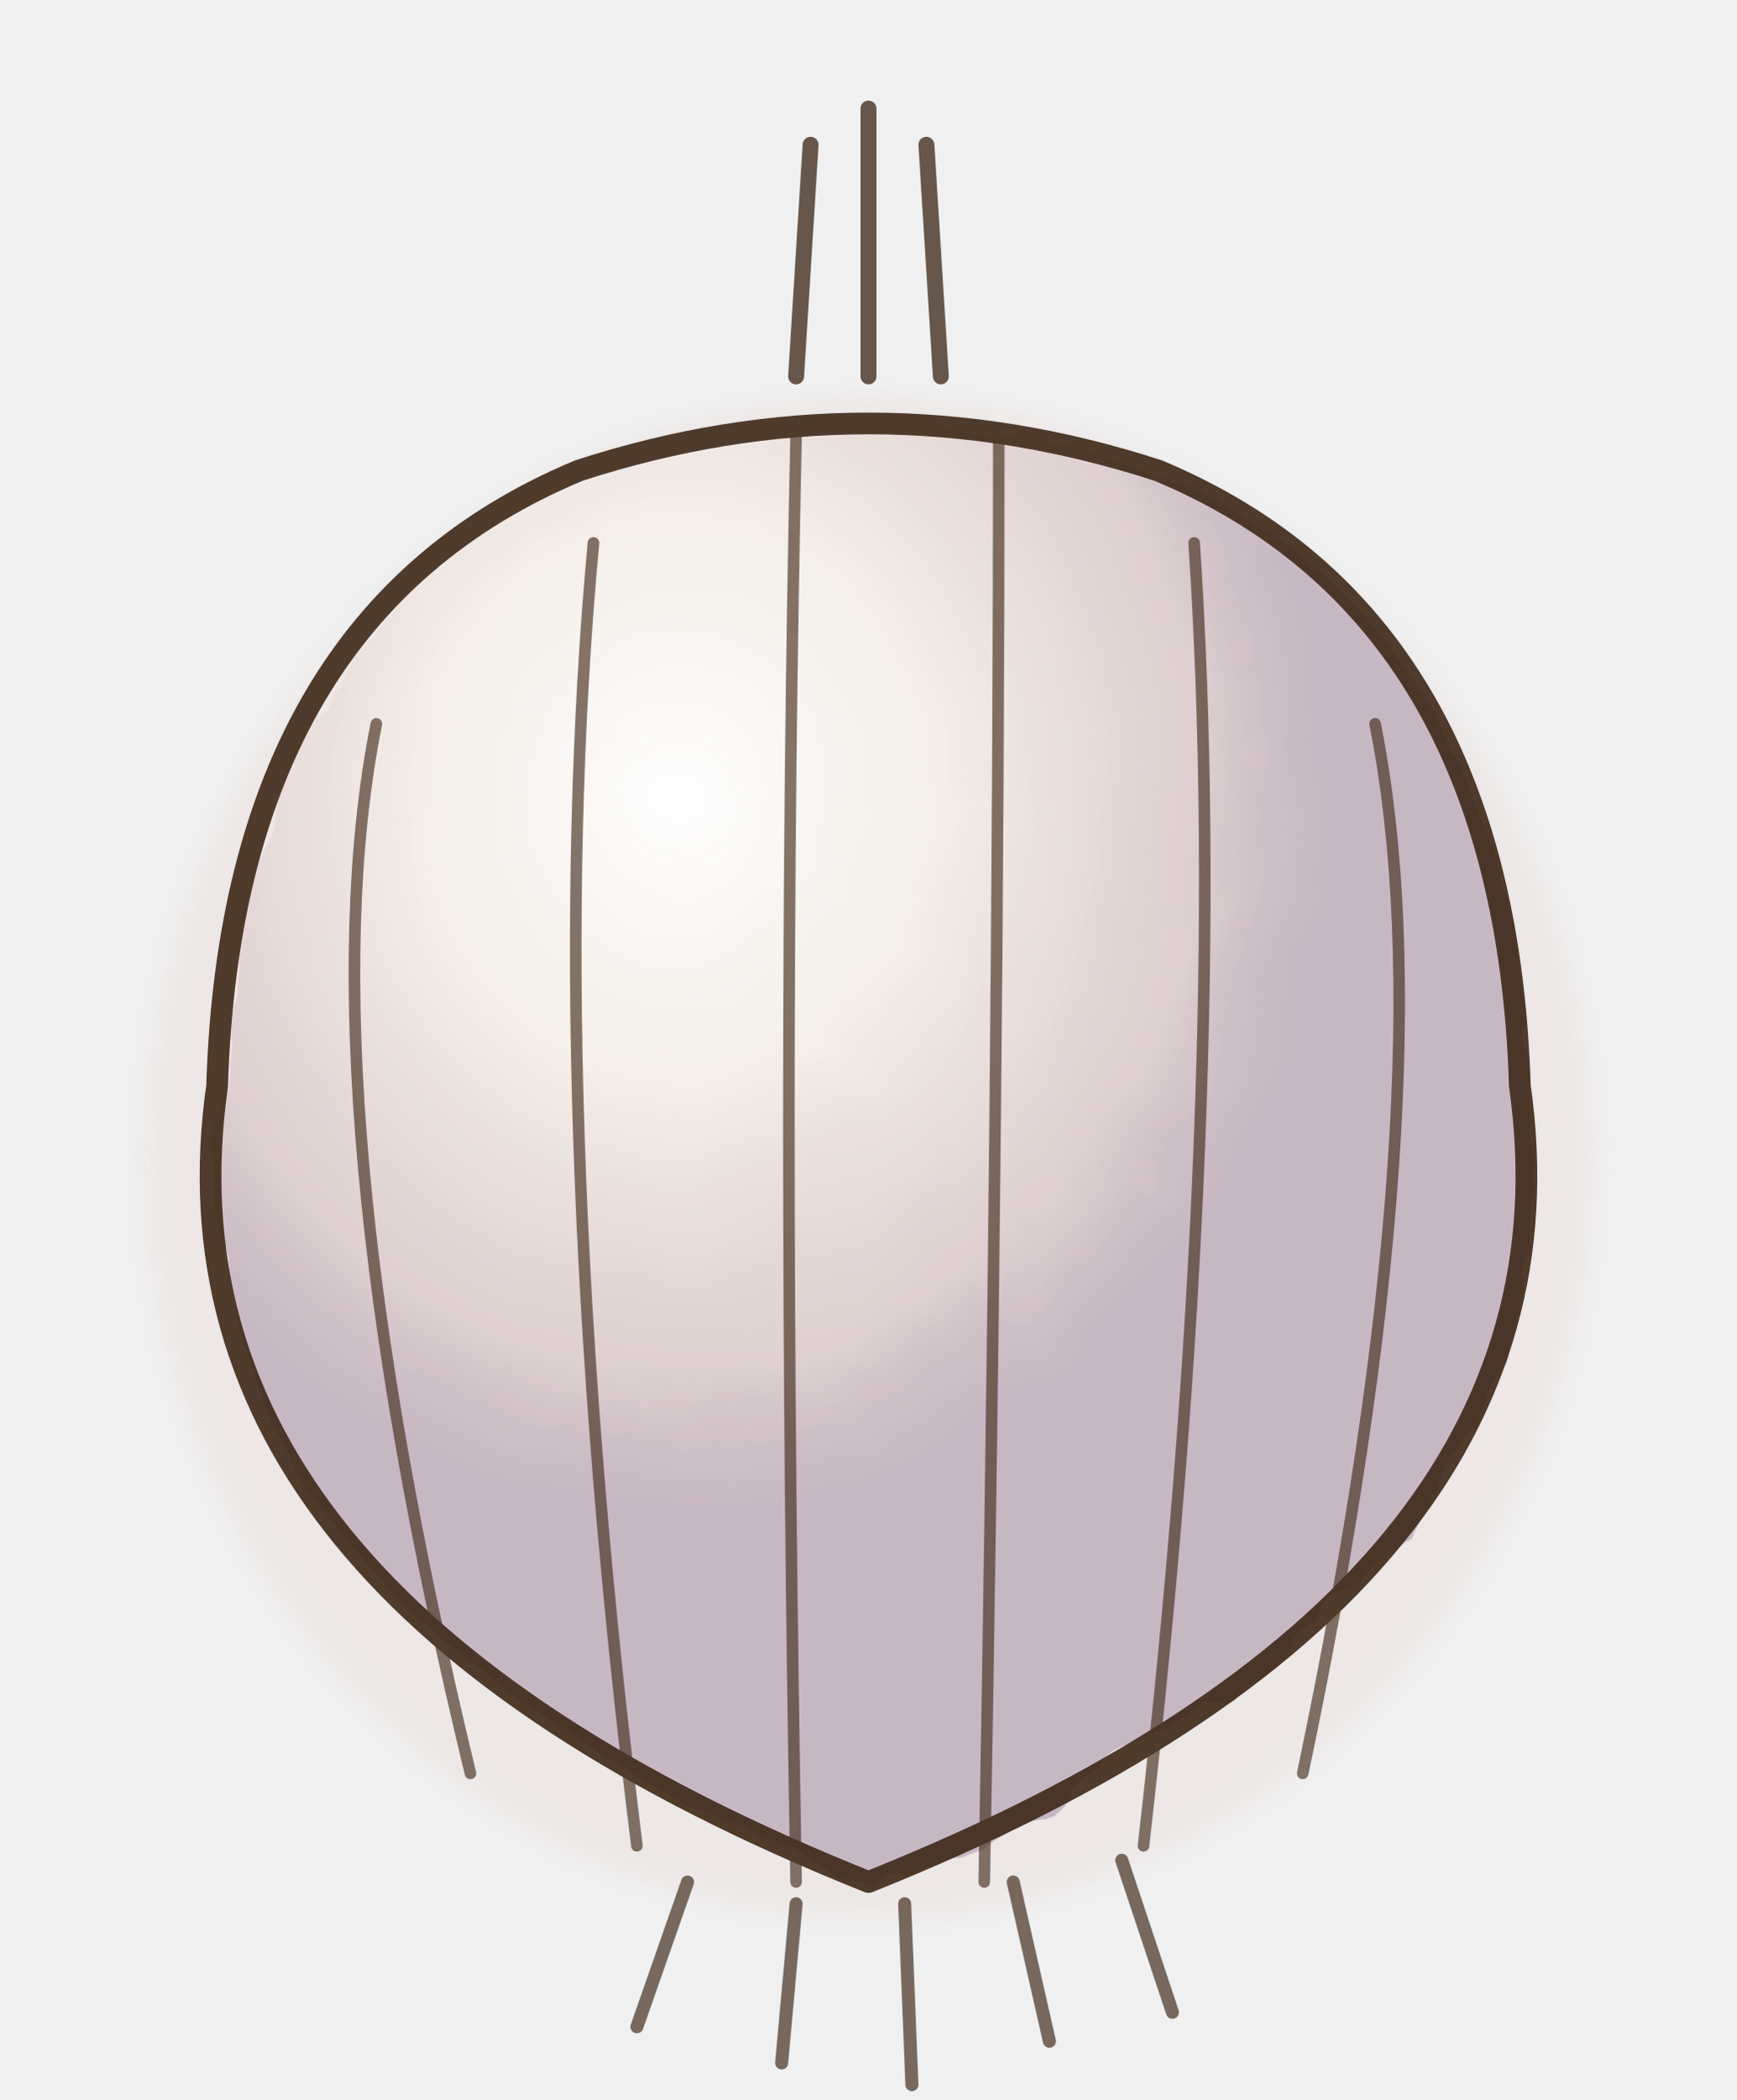
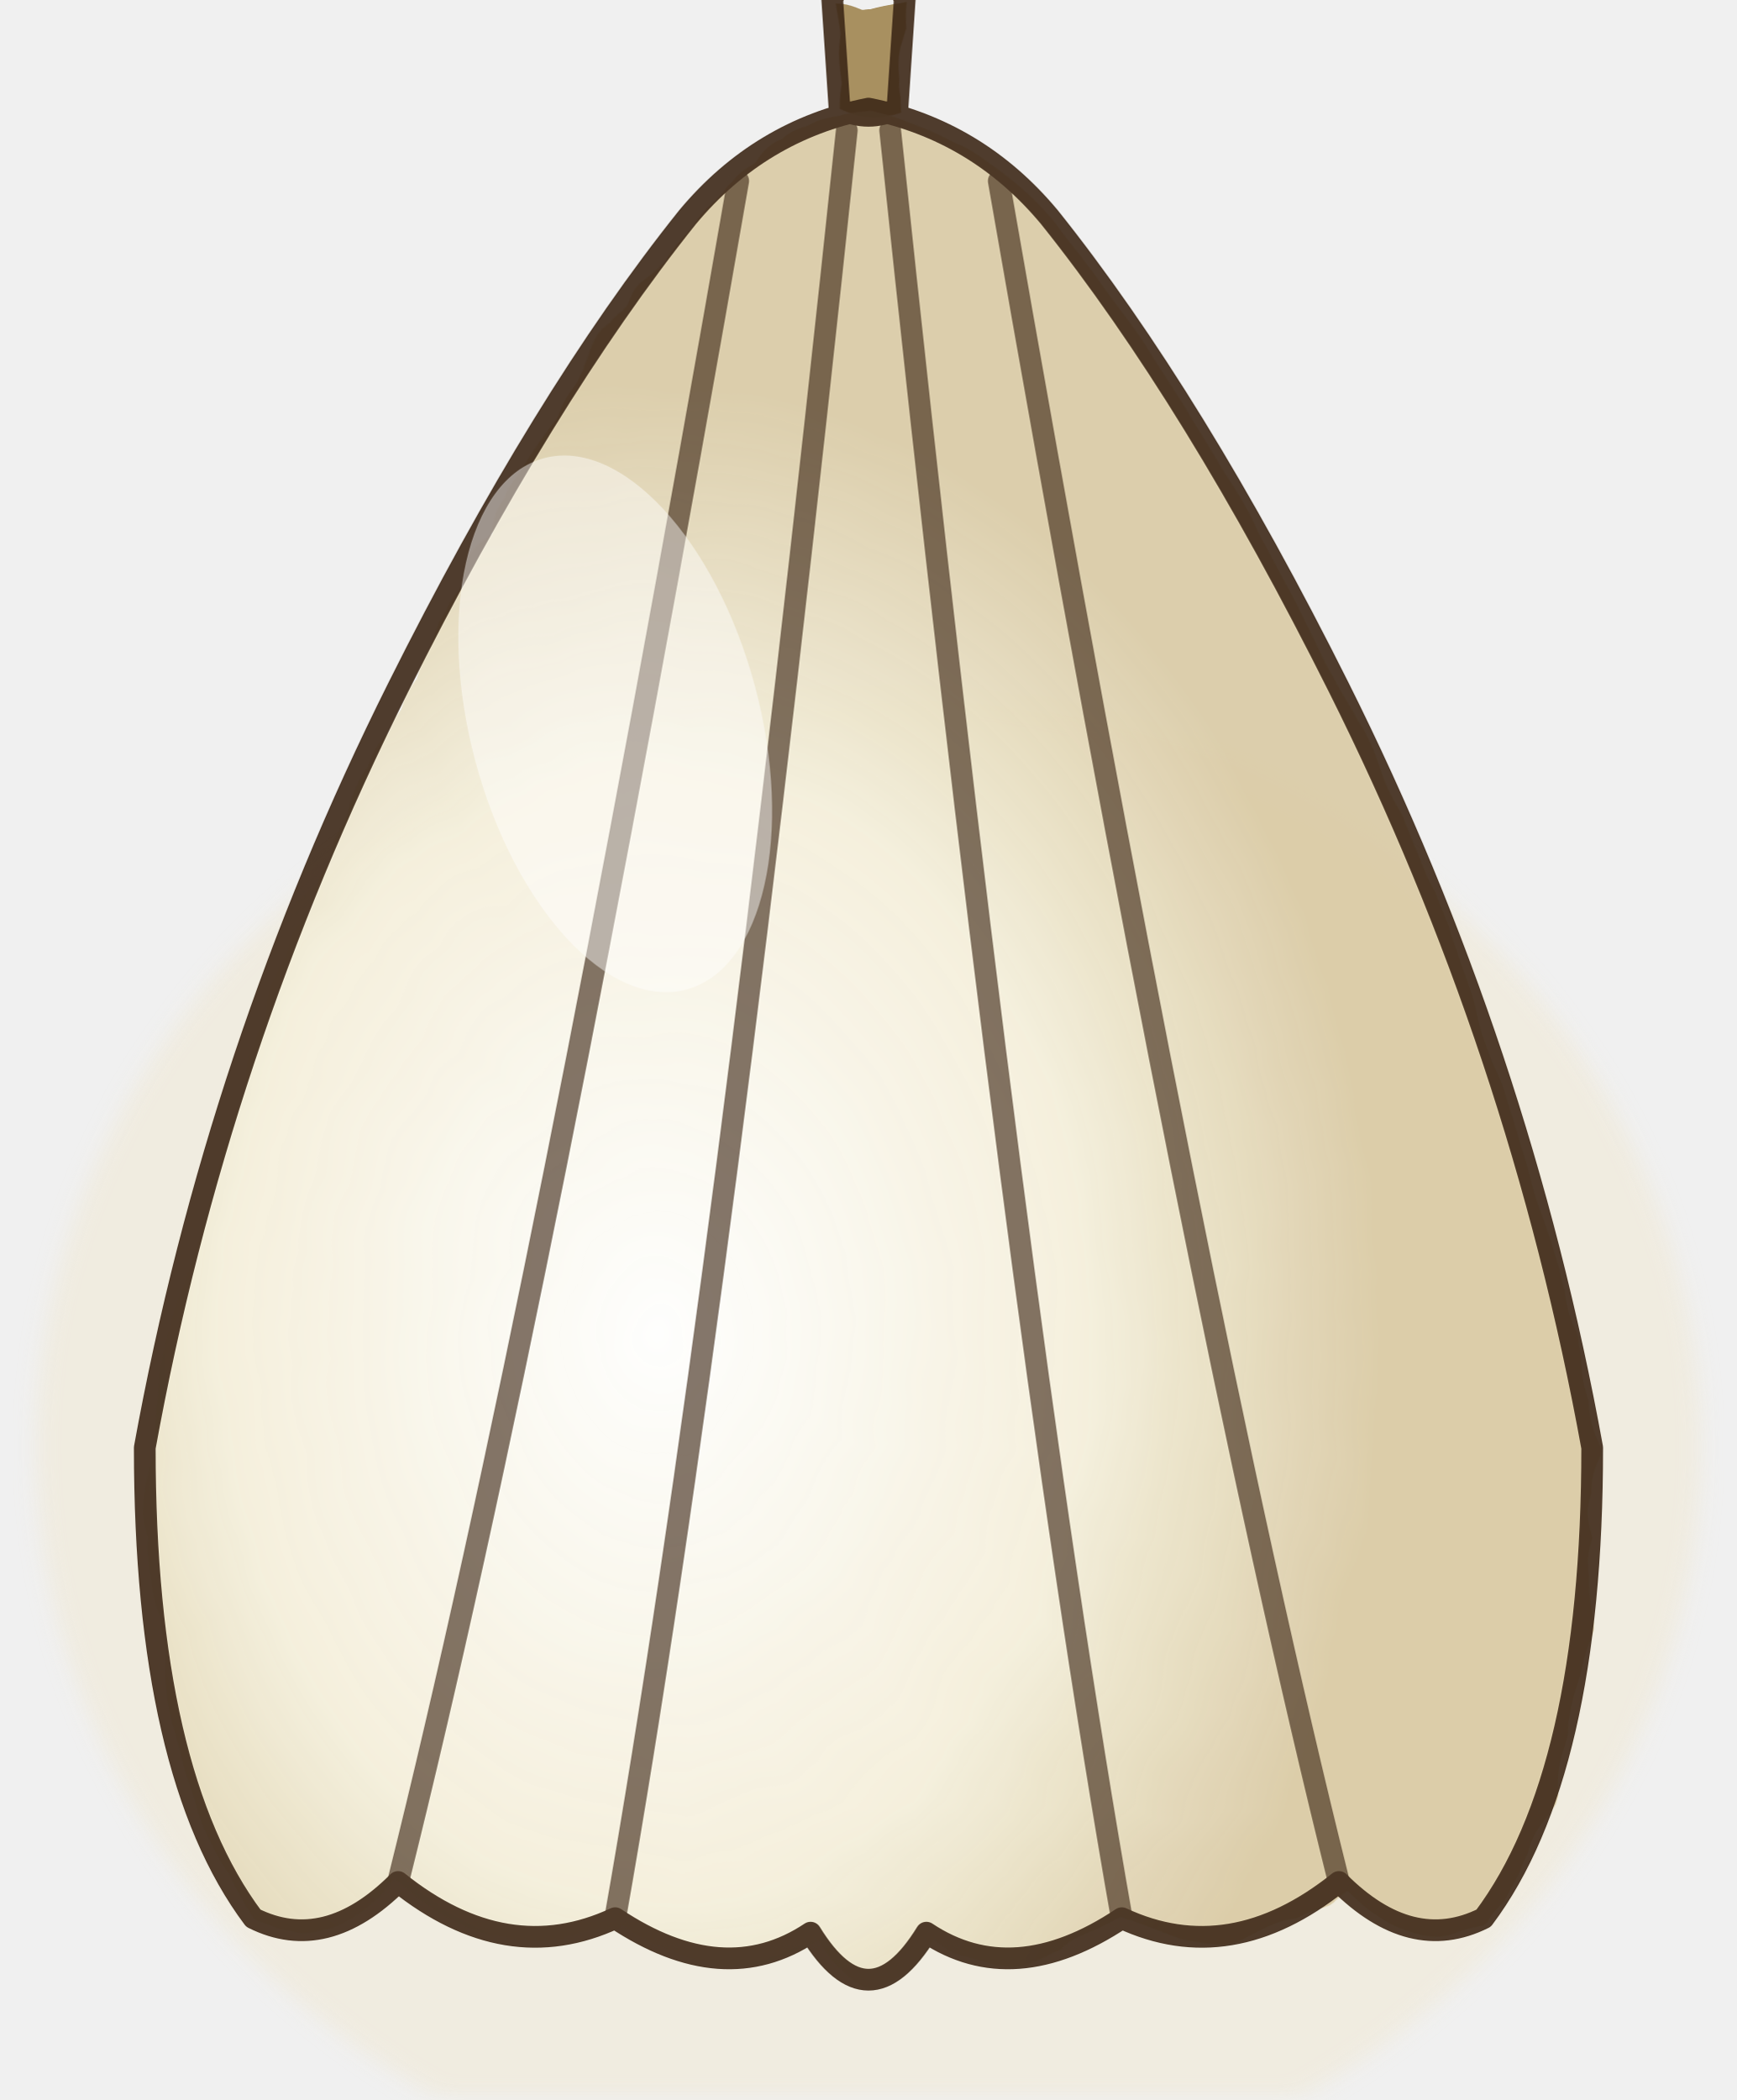
<svg xmlns="http://www.w3.org/2000/svg" viewBox="-120 -150 240 290" font-family="Noto Sans CJK JP, sans-serif">
  <defs>
-     <radialGradient id="wcBodyGarlic" cx="35%" cy="25%">
+     <radialGradient id="wcBodyGarlic" cx="35%" cy="65%">
      <stop offset="0%" stop-color="#FFFFFF" stop-opacity="0.95" />
-       <stop offset="40%" stop-color="#F5EFE8" stop-opacity="0.9" />
-       <stop offset="80%" stop-color="#D8C8C8" stop-opacity="0.75" />
-       <stop offset="100%" stop-color="#A088A0" stop-opacity="0.5" />
-     </radialGradient>
-     <radialGradient id="wcLeafGarlic" cx="50%" cy="20%">
-       <stop offset="0%" stop-color="#9BCB7A" stop-opacity="0.9" />
-       <stop offset="60%" stop-color="#5D8F3D" stop-opacity="0.7" />
-       <stop offset="100%" stop-color="#2C5F2D" stop-opacity="0.5" />
+       <stop offset="60%" stop-color="#F5F0DC" stop-opacity="0.9" />
+       <stop offset="100%" stop-color="#D8C8A0" stop-opacity="0.85" />
    </radialGradient>
    <filter id="wcRoughGarlic" x="-10%" y="-10%" width="120%" height="120%">
-       <feTurbulence baseFrequency="0.04" numOctaves="3" seed="43" />
-       <feDisplacementMap in="SourceGraphic" scale="4" />
+       <feTurbulence baseFrequency="0.04" numOctaves="3" seed="21" />
+       <feDisplacementMap in="SourceGraphic" scale="3" />
    </filter>
    <filter id="wcBlurGarlic">
      <feGaussianBlur stdDeviation="1.5" />
    </filter>
  </defs>
  <g filter="url(#wcBlurGarlic)" opacity="0.4">
-     <ellipse cx="0" cy="10" rx="100" ry="105" fill="#E8DCD8" />
+     <ellipse cx="0" cy="50" rx="115" ry="105" fill="#F0E5C8" />
  </g>
  <g filter="url(#wcRoughGarlic)">
-     <path d="M -90 0 Q -100 70 0 110 Q 100 70 90 0 Q 88 -65 40 -85 Q 0 -98 -40 -85 Q -88 -65 -90 0 Z" fill="url(#wcBodyGarlic)" />
+     <path d="M -5 -150 Q 0 -165 5 -150 L 4 -135 Q 0 -133 -4 -135 Z" fill="#A89060" />
+   </g>
+   <g filter="url(#wcRoughGarlic)">
+     <path d="M 0 -135                Q -15 -132 -25 -120                Q -45 -95 -65 -55                Q -90 -5 -100 50                Q -100 95 -85 115                Q -75 120 -65 110                Q -50 122 -35 115                Q -20 125 -8 117                Q 0 130 8 117                Q 20 125 35 115                Q 50 122 65 110                Q 75 120 85 115                Q 100 95 100 50                Q 90 -5 65 -55                Q 45 -95 25 -120                Q 15 -132 0 -135 Z" fill="url(#wcBodyGarlic)" />
  </g>
  <g stroke="#3D2817" stroke-width="3" fill="none" stroke-linecap="round" stroke-linejoin="round" opacity="0.9">
-     <path d="M -90 0 Q -100 70 0 110 Q 100 70 90 0 Q 88 -65 40 -85 Q 0 -98 -40 -85 Q -88 -65 -90 0 Z" />
-     <path d="M -10 -98 L -8 -130" opacity="0.85" stroke-width="2.2" />
-     <path d="M 0 -98 L 0 -135" opacity="0.85" stroke-width="2.2" />
-     <path d="M 10 -98 L 8 -130" opacity="0.85" stroke-width="2.2" />
-     <path d="M -68 -50 Q -78 0 -55 95" opacity="0.7" stroke-width="1.6" />
-     <path d="M -38 -75 Q -45 0 -32 105" opacity="0.7" stroke-width="1.6" />
-     <path d="M -10 -90 Q -12 0 -10 110" opacity="0.7" stroke-width="1.6" />
-     <path d="M 18 -90 Q 18 0 16 110" opacity="0.7" stroke-width="1.6" />
-     <path d="M 45 -75 Q 50 0 38 105" opacity="0.7" stroke-width="1.6" />
-     <path d="M 70 -50 Q 80 0 60 95" opacity="0.7" stroke-width="1.6" />
-     <path d="M -25 110 L -32 130" opacity="0.75" stroke-width="1.8" />
-     <path d="M -10 113 L -12 135" opacity="0.75" stroke-width="1.8" />
-     <path d="M 5 113 L 6 138" opacity="0.75" stroke-width="1.8" />
-     <path d="M 20 110 L 25 132" opacity="0.75" stroke-width="1.8" />
-     <path d="M 35 107 L 42 128" opacity="0.75" stroke-width="1.8" />
+     <path d="M -5 -150 Q 0 -165 5 -150 L 4 -135 Q 0 -133 -4 -135 Z" />
+     <path d="M 0 -135                Q -15 -132 -25 -120                Q -45 -95 -65 -55                Q -90 -5 -100 50                Q -100 95 -85 115                Q -75 120 -65 110                Q -50 122 -35 115                Q -20 125 -8 117                Q 0 130 8 117                Q 20 125 35 115                Q 50 122 65 110                Q 75 120 85 115                Q 100 95 100 50                Q 90 -5 65 -55                Q 45 -95 25 -120                Q 15 -132 0 -135 Z" />
+     <path d="M -65 110 Q -45 30 -18 -125" opacity="0.7" />
+     <path d="M -35 115 Q -20 30 -3 -132" opacity="0.7" />
+     <path d="M 35 115 Q 20 30 3 -132" opacity="0.7" />
+     <path d="M 65 110 Q 45 30 18 -125" opacity="0.7" />
  </g>
+   <ellipse cx="-35" cy="-50" rx="20" ry="38" fill="#FFFFFF" opacity="0.45" transform="rotate(-15 -35 -50)" />
</svg>
